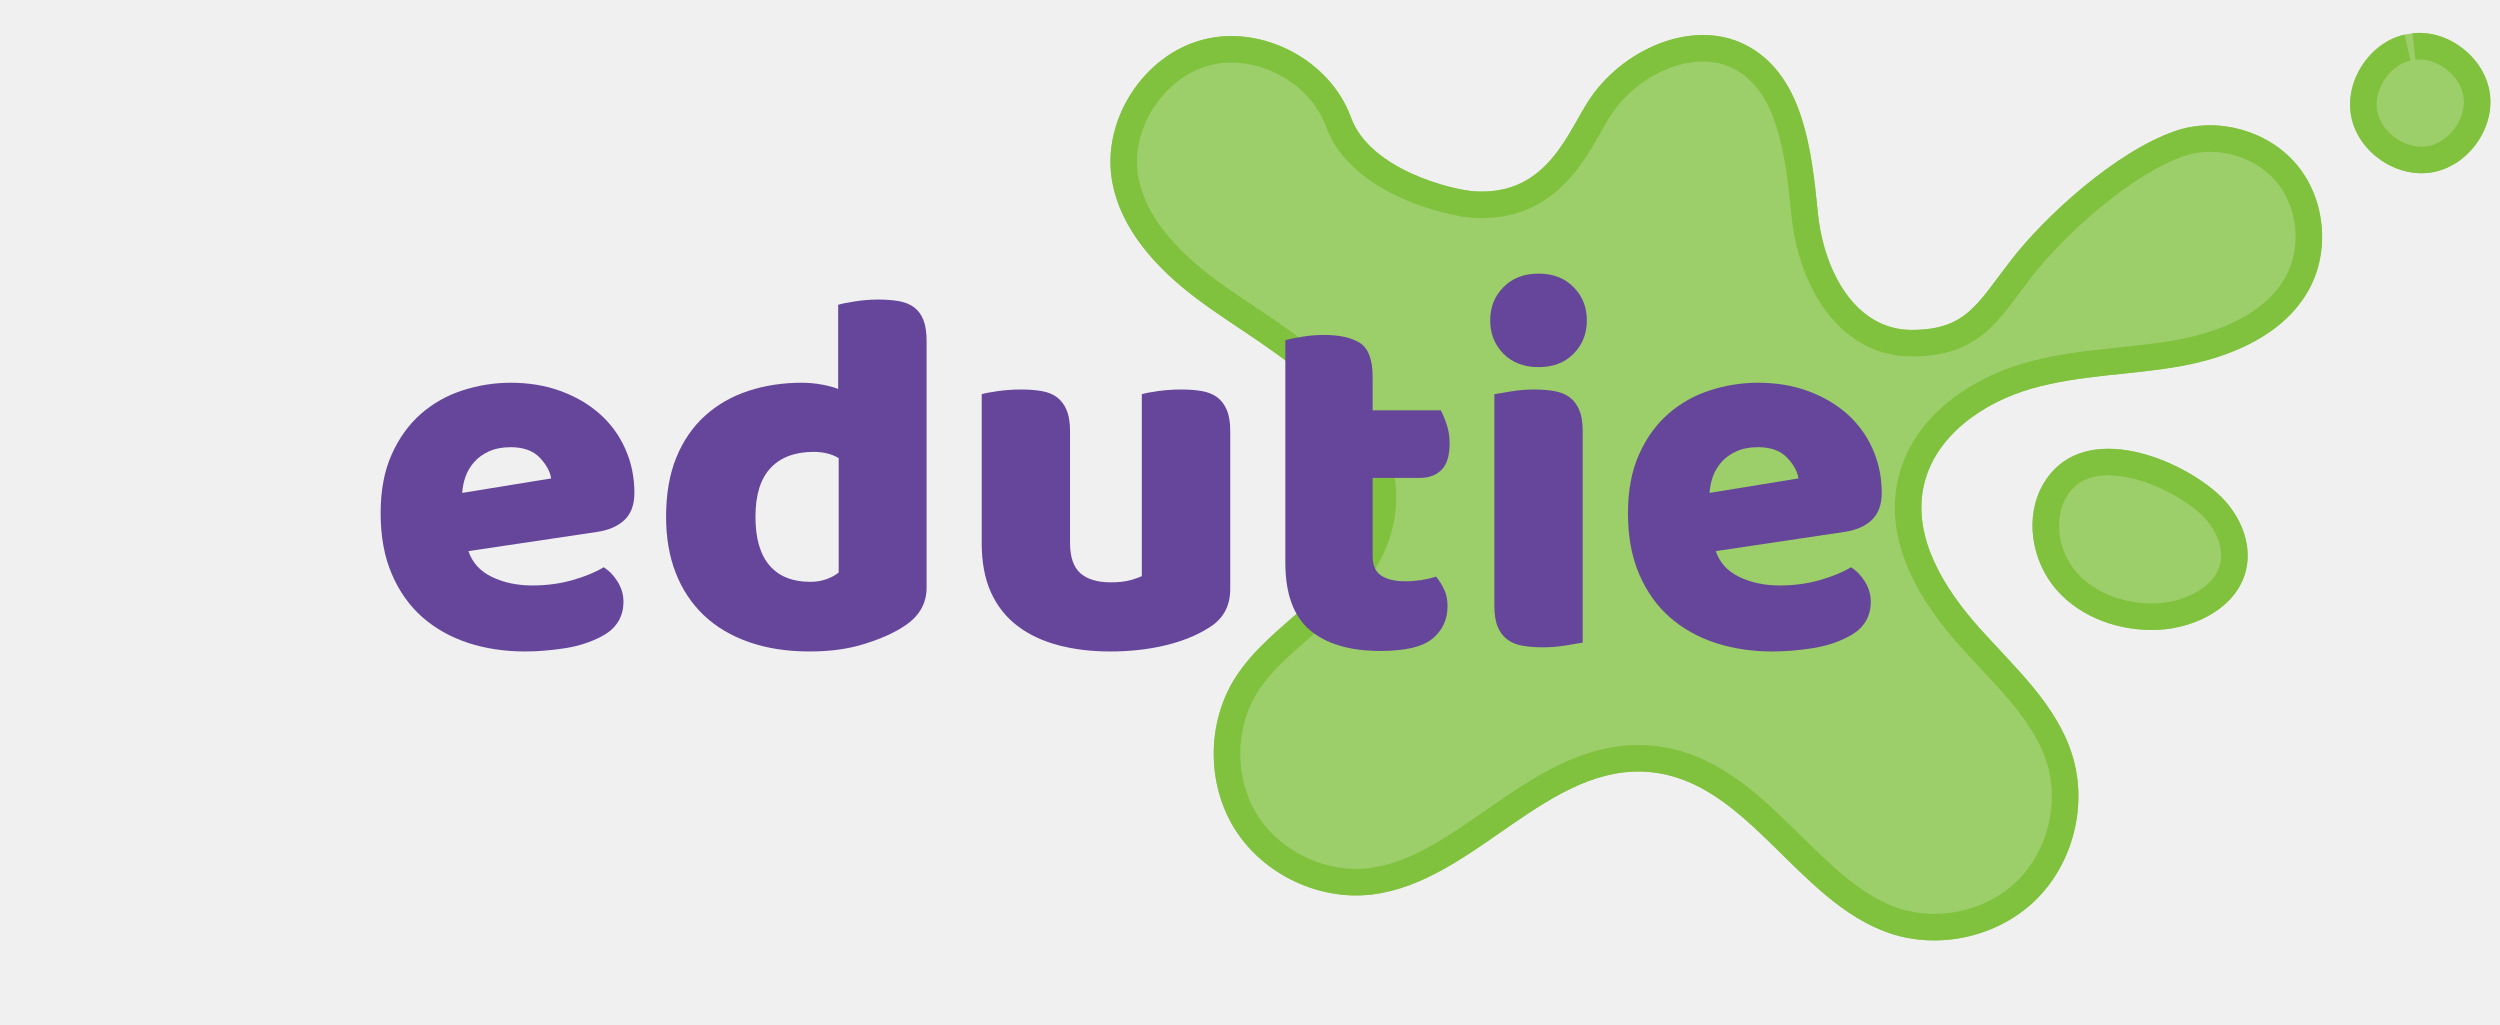
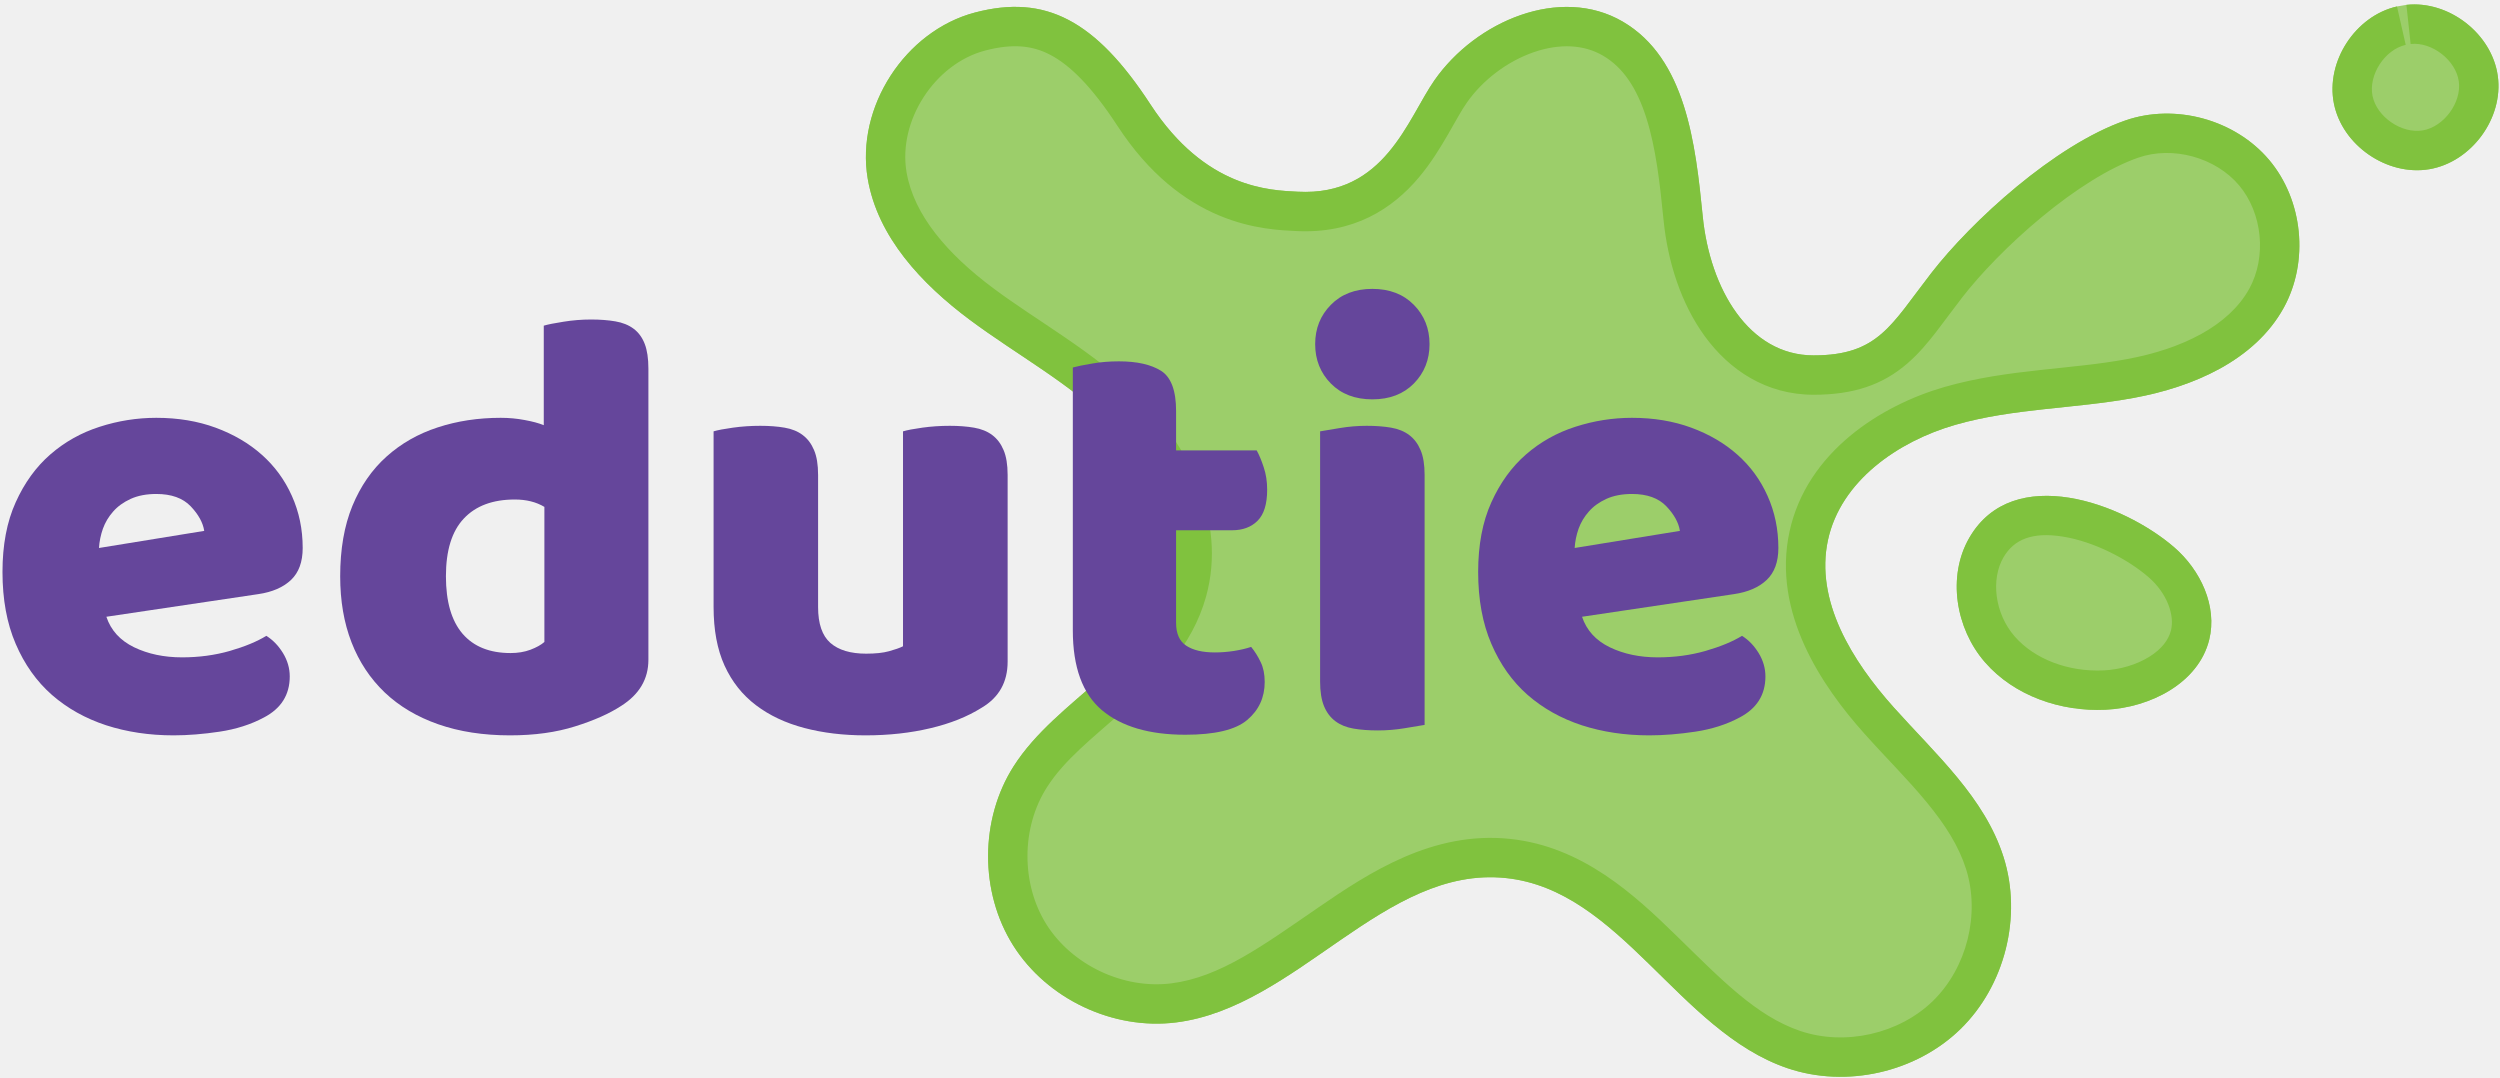
- <svg xmlns="http://www.w3.org/2000/svg" width="754" height="309" viewBox="0 0 754 309" fill="none">
-   <mask id="path-1-inside-1_124_1317" fill="white">
-     <path d="M479.858 29.267C490.399 14.155 511.95 5.001 527.863 14.312C543.948 23.724 546.399 45.439 548.245 63.982C550.09 82.526 560 99.5 576.5 99.5C593 99.5 596.246 91.744 606.5 78.5C616.754 65.256 637.931 45.824 655.964 39.544C668.68 35.116 683.925 39.292 692.612 49.577C701.299 59.861 702.854 75.586 696.343 87.377C688.928 100.81 673.283 107.553 658.187 110.34C643.091 113.135 627.446 112.97 612.696 117.21C597.938 121.449 583.439 131.592 580.18 146.594C576.81 162.154 586.345 177.502 596.964 189.372C607.575 201.25 620.149 212.39 624.94 227.573C629.724 242.702 625.302 260.35 613.96 271.443C602.603 282.536 584.861 286.547 569.836 281.436C542.04 271.961 527.258 235.95 498.049 232.904C467.048 229.654 444.899 265.908 413.954 269.763C397.947 271.765 381.108 263.804 372.492 250.167C363.876 236.531 363.923 217.917 372.602 204.328C383.59 187.111 406.54 178.02 411.967 158.339C415.988 143.745 408.432 128.138 397.735 117.398C387.046 106.674 373.442 99.412 361.3 90.353C349.165 81.269 337.902 69.329 335.373 54.397C332.286 36.183 344.877 16.683 362.745 11.98C380.605 7.285 401.175 18.072 407.451 35.438C413.114 51.107 437.956 57.356 445.009 57.725C467.189 58.919 472.986 39.12 479.858 29.267ZM616.23 146.006C610.512 155.866 612.704 169.196 620.173 177.801C627.642 186.413 639.518 190.479 650.914 189.945C662.311 189.412 674.618 183.155 677.359 172.085C679.48 163.512 675.152 154.327 668.492 148.534C655.415 137.174 627.352 126.866 616.238 145.998L616.23 146.006ZM725.23 10.441C714.604 12.859 707.024 24.517 709.145 35.202C711.258 45.887 722.701 53.792 733.454 51.987C744.19 50.181 752.429 38.97 750.929 28.184C749.437 17.397 738.465 8.855 727.626 10.033" />
+ <svg xmlns="http://www.w3.org/2000/svg" width="508" height="219" viewBox="0 0 508 219" fill="none">
+   <mask id="path-1-inside-1_286_1598" fill="white">
+     <path d="M291.487 16.3C299.888 4.269 317.067 -3.019 329.75 4.394C342.572 11.887 344.525 29.175 345.996 43.937C347.467 58.7 355.366 72.213 368.518 72.213C381.67 72.213 384.257 66.039 392.43 55.495C400.604 44.952 417.484 29.481 431.858 24.481C441.993 20.956 454.145 24.281 461.069 32.469C467.993 40.656 469.232 53.175 464.042 62.562C458.133 73.256 445.662 78.625 433.629 80.844C421.597 83.069 409.126 82.937 397.369 86.312C385.606 89.687 374.049 97.762 371.451 109.706C368.765 122.094 376.365 134.312 384.829 143.762C393.287 153.219 403.31 162.087 407.129 174.175C410.942 186.219 407.417 200.269 398.377 209.1C389.324 217.931 375.182 221.125 363.206 217.056C341.05 209.512 329.268 180.844 305.986 178.419C281.276 175.831 263.621 204.694 238.955 207.762C226.197 209.356 212.774 203.019 205.907 192.162C199.039 181.306 199.077 166.487 205.994 155.669C214.753 141.962 233.046 134.725 237.371 119.056C240.577 107.437 234.554 95.012 226.028 86.462C217.507 77.925 206.664 72.144 196.986 64.931C187.313 57.7 178.336 48.194 176.32 36.306C173.86 21.806 183.895 6.281 198.137 2.537C212.374 -1.2 222.573 4.046 233.772 21.212C244.97 38.379 258.087 38.662 263.709 38.956C281.388 39.906 286.009 24.144 291.487 16.3ZM400.186 109.237C395.629 117.087 397.375 127.7 403.329 134.55C409.283 141.406 418.748 144.644 427.832 144.219C436.916 143.794 446.726 138.812 448.911 130C450.601 123.175 447.152 115.862 441.843 111.25C431.419 102.206 409.051 94 400.192 109.231L400.186 109.237ZM487.068 1.312C478.598 3.237 472.557 12.519 474.247 21.025C475.931 29.531 485.052 35.825 493.623 34.387C502.181 32.95 508.748 24.025 507.552 15.437C506.363 6.85 497.617 0.05 488.978 0.987" />
  </mask>
-   <path d="M479.858 29.267C490.399 14.155 511.95 5.001 527.863 14.312C543.948 23.724 546.399 45.439 548.245 63.982C550.09 82.526 560 99.5 576.5 99.5C593 99.5 596.246 91.744 606.5 78.5C616.754 65.256 637.931 45.824 655.964 39.544C668.68 35.116 683.925 39.292 692.612 49.577C701.299 59.861 702.854 75.586 696.343 87.377C688.928 100.81 673.283 107.553 658.187 110.34C643.091 113.135 627.446 112.97 612.696 117.21C597.938 121.449 583.439 131.592 580.18 146.594C576.81 162.154 586.345 177.502 596.964 189.372C607.575 201.25 620.149 212.39 624.94 227.573C629.724 242.702 625.302 260.35 613.96 271.443C602.603 282.536 584.861 286.547 569.836 281.436C542.04 271.961 527.258 235.95 498.049 232.904C467.048 229.654 444.899 265.908 413.954 269.763C397.947 271.765 381.108 263.804 372.492 250.167C363.876 236.531 363.923 217.917 372.602 204.328C383.59 187.111 406.54 178.02 411.967 158.339C415.988 143.745 408.432 128.138 397.735 117.398C387.046 106.674 373.442 99.412 361.3 90.353C349.165 81.269 337.902 69.329 335.373 54.397C332.286 36.183 344.877 16.683 362.745 11.98C380.605 7.285 401.175 18.072 407.451 35.438C413.114 51.107 437.956 57.356 445.009 57.725C467.189 58.919 472.986 39.12 479.858 29.267ZM616.23 146.006C610.512 155.866 612.704 169.196 620.173 177.801C627.642 186.413 639.518 190.479 650.914 189.945C662.311 189.412 674.618 183.155 677.359 172.085C679.48 163.512 675.152 154.327 668.492 148.534C655.415 137.174 627.352 126.866 616.238 145.998L616.23 146.006ZM725.23 10.441C714.604 12.859 707.024 24.517 709.145 35.202C711.258 45.887 722.701 53.792 733.454 51.987C744.19 50.181 752.429 38.97 750.929 28.184C749.437 17.397 738.465 8.855 727.626 10.033" fill="#80C23E" fill-opacity="0.75" />
-   <path d="M479.858 29.267L486.42 33.844L486.42 33.843L479.858 29.267ZM527.863 14.312L531.903 7.407L531.903 7.407L527.863 14.312ZM548.245 63.982L540.284 64.775L548.245 63.982ZM655.964 39.544L653.334 31.988L653.333 31.989L655.964 39.544ZM692.612 49.577L686.5 54.739L692.612 49.577ZM696.343 87.377L689.339 83.51L689.339 83.511L696.343 87.377ZM658.187 110.34L656.735 102.473L656.731 102.474L658.187 110.34ZM612.696 117.21L614.905 124.899L614.906 124.898L612.696 117.21ZM580.18 146.594L572.362 144.896L572.361 144.901L580.18 146.594ZM596.964 189.372L602.93 184.043L602.926 184.039L596.964 189.372ZM624.94 227.573L617.311 229.981L617.313 229.985L624.94 227.573ZM613.96 271.443L619.55 277.166L619.554 277.162L613.96 271.443ZM569.836 281.436L567.254 289.009L567.259 289.01L569.836 281.436ZM498.049 232.904L497.214 240.86L497.219 240.861L498.049 232.904ZM413.954 269.763L412.965 261.824L412.961 261.824L413.954 269.763ZM372.492 250.167L365.729 254.441L372.492 250.167ZM372.602 204.328L379.344 208.634L379.345 208.632L372.602 204.328ZM411.967 158.339L419.679 160.466L419.679 160.464L411.967 158.339ZM397.735 117.398L403.403 111.752L403.401 111.75L397.735 117.398ZM361.3 90.353L356.506 96.757L356.516 96.765L361.3 90.353ZM335.373 54.397L343.261 53.061L343.261 53.06L335.373 54.397ZM362.745 11.98L360.711 4.243L360.709 4.243L362.745 11.98ZM407.451 35.438L399.927 38.157L399.927 38.157L407.451 35.438ZM445.009 57.725L445.439 49.737L445.427 49.736L445.009 57.725ZM616.23 146.006L610.573 140.349L609.834 141.088L609.31 141.992L616.23 146.006ZM620.173 177.801L626.217 172.559L626.214 172.556L620.173 177.801ZM677.359 172.085L685.125 174.008L685.125 174.006L677.359 172.085ZM668.492 148.534L673.742 142.498L673.738 142.494L668.492 148.534ZM616.238 145.998L621.895 151.655L622.632 150.918L623.156 150.016L616.238 145.998ZM709.145 35.202L716.993 33.65L716.992 33.645L709.145 35.202ZM733.454 51.987L734.779 59.876L734.78 59.876L733.454 51.987ZM750.929 28.184L743.005 29.28L743.005 29.286L750.929 28.184ZM486.42 33.843C490.723 27.673 497.366 22.65 504.466 20.189C511.528 17.742 518.357 18.018 523.823 21.216L531.903 7.407C521.456 1.294 509.554 1.492 499.226 5.072C488.936 8.638 479.533 15.748 473.297 24.691L486.42 33.843ZM523.822 21.216C529.527 24.555 533.251 30.274 535.774 38.16C538.33 46.154 539.349 55.386 540.284 64.775L556.205 63.19C555.294 54.035 554.165 43.139 551.013 33.286C547.828 23.326 542.284 13.481 531.903 7.407L523.822 21.216ZM540.284 64.775C541.31 75.085 544.604 85.419 550.406 93.399C556.314 101.525 565.123 107.5 576.5 107.5V91.5C571.378 91.5 566.981 88.988 563.347 83.99C559.609 78.848 557.025 71.424 556.205 63.19L540.284 64.775ZM576.5 107.5C586.281 107.5 593.195 105.103 599.076 100.017C601.765 97.691 604.034 94.977 606.134 92.265C607.191 90.899 608.273 89.442 609.359 87.984C610.461 86.506 611.594 84.989 612.826 83.398L600.174 73.602C598.843 75.322 597.631 76.945 596.529 78.425C595.41 79.926 594.427 81.248 593.48 82.472C591.571 84.939 590.076 86.647 588.609 87.916C586.178 90.019 583.219 91.5 576.5 91.5V107.5ZM612.826 83.398C617.552 77.293 624.984 69.543 633.412 62.577C641.917 55.547 650.868 49.79 658.596 47.098L653.333 31.989C643.028 35.578 632.374 42.677 623.218 50.244C613.985 57.876 605.702 66.463 600.174 73.602L612.826 83.398ZM658.595 47.099C668.181 43.761 679.95 46.984 686.5 54.739L698.724 44.414C687.9 31.6 669.179 26.471 653.334 31.988L658.595 47.099ZM686.5 54.739C693.047 62.489 694.247 74.622 689.339 83.51L703.346 91.244C711.46 76.549 709.551 57.233 698.724 44.414L686.5 54.739ZM689.339 83.511C683.678 93.766 671.04 99.832 656.735 102.473L659.64 118.207C675.526 115.274 694.178 107.853 703.347 91.243L689.339 83.511ZM656.731 102.474C649.564 103.801 642.343 104.414 634.44 105.281C626.731 106.126 618.558 107.201 610.486 109.521L614.906 124.898C621.584 122.979 628.609 122.016 636.184 121.186C643.565 120.376 651.714 119.675 659.644 118.207L656.731 102.474ZM610.487 109.521C594.462 114.124 576.529 125.717 572.362 144.896L587.997 148.293C590.349 137.467 601.414 128.774 614.905 124.899L610.487 109.521ZM572.361 144.901C568.097 164.591 580.218 182.652 591.002 194.706L602.926 184.039C592.472 172.353 585.523 159.718 587.998 148.288L572.361 144.901ZM590.998 194.702C596.806 201.203 601.958 206.234 606.954 212.313C611.707 218.097 615.35 223.764 617.311 229.981L632.57 225.166C629.74 216.2 624.7 208.706 619.315 202.154C614.173 195.898 607.733 189.419 602.93 184.043L590.998 194.702ZM617.313 229.985C621.185 242.234 617.553 256.739 608.366 265.723L619.554 277.162C633.051 263.961 638.262 243.169 632.568 225.162L617.313 229.985ZM608.37 265.72C599.172 274.704 584.586 278.004 572.412 273.863L567.259 289.01C585.135 295.091 606.035 290.367 619.55 277.166L608.37 265.72ZM572.417 273.864C560.643 269.851 551.46 260.167 540.062 249.036C529.412 238.635 516.588 226.794 498.878 224.947L497.219 240.861C508.719 242.06 517.891 249.748 528.883 260.483C539.127 270.487 551.232 283.547 567.254 289.009L572.417 273.864ZM498.883 224.948C480.076 222.976 464.477 233.111 451.445 242.079C437.465 251.7 426.041 260.195 412.965 261.824L414.943 277.701C432.813 275.475 447.936 263.917 460.516 255.259C474.045 245.949 485.021 239.582 497.214 240.86L498.883 224.948ZM412.961 261.824C400.033 263.441 386.215 256.91 379.255 245.894L365.729 254.441C376.001 270.698 395.862 280.088 414.947 277.701L412.961 261.824ZM379.255 245.894C372.296 234.88 372.334 219.609 379.344 208.634L365.859 200.022C355.511 216.225 355.456 238.182 365.729 254.441L379.255 245.894ZM379.345 208.632C384.058 201.247 391.272 195.673 399.668 188.252C407.503 181.327 416.283 172.781 419.679 160.466L404.255 156.212C402.223 163.579 396.815 169.419 389.071 176.264C381.888 182.613 372.133 190.192 365.858 200.024L379.345 208.632ZM419.679 160.464C424.791 141.914 415.077 123.472 403.403 111.752L392.067 123.044C401.788 132.803 407.186 145.575 404.254 156.214L419.679 160.464ZM403.401 111.75C397.524 105.854 390.961 101.024 384.586 96.653C377.999 92.137 371.998 88.353 366.084 83.941L356.516 96.765C362.744 101.412 369.616 105.789 375.538 109.849C381.673 114.055 387.257 118.218 392.069 123.046L403.401 111.75ZM366.094 83.948C354.428 75.216 345.262 64.879 343.261 53.061L327.485 55.733C330.542 73.778 343.902 87.323 356.506 96.757L366.094 83.948ZM343.261 53.06C340.867 38.935 350.913 23.366 364.781 19.717L360.709 4.243C338.84 9.999 323.706 33.432 327.485 55.734L343.261 53.06ZM364.779 19.717C378.639 16.074 395.06 24.69 399.927 38.157L414.974 32.719C407.29 11.454 382.571 -1.503 360.711 4.243L364.779 19.717ZM399.927 38.157C403.875 49.081 413.986 55.755 422.382 59.595C430.968 63.521 439.926 65.471 444.591 65.715L445.427 49.736C443.04 49.611 436.05 48.252 429.036 45.044C421.831 41.749 416.689 37.464 414.974 32.719L399.927 38.157ZM444.58 65.714C458.699 66.474 467.965 60.306 474.293 52.792C477.309 49.211 479.658 45.342 481.565 42.031C483.621 38.462 484.965 35.929 486.42 33.844L473.297 24.69C471.315 27.531 469.358 31.168 467.701 34.045C465.895 37.18 464.12 40.034 462.055 42.485C458.222 47.036 453.5 50.171 445.439 49.737L444.58 65.714ZM609.31 141.992C601.619 155.255 604.779 172.271 614.132 183.045L626.214 172.556C620.629 166.122 619.406 156.477 623.151 150.019L609.31 141.992ZM614.129 183.042C623.511 193.859 637.954 198.561 651.289 197.937L650.54 181.954C641.082 182.397 631.774 178.966 626.217 172.559L614.129 183.042ZM651.289 197.937C658.217 197.612 665.495 195.563 671.609 191.758C677.755 187.933 683.135 182.042 685.125 174.008L669.594 170.162C668.842 173.198 666.697 175.97 663.155 178.174C659.582 180.398 655.007 181.745 650.54 181.954L651.289 197.937ZM685.125 174.006C688.183 161.645 681.897 149.591 673.742 142.498L663.241 154.569C668.407 159.063 670.777 165.38 669.593 170.164L685.125 174.006ZM673.738 142.494C666.217 135.961 654.586 129.802 642.892 127.932C631.024 126.034 617.167 128.471 609.32 141.979L623.156 150.016C626.422 144.392 632.154 142.418 640.365 143.731C648.75 145.072 657.689 149.746 663.245 154.573L673.738 142.494ZM610.581 140.341L610.573 140.349L621.887 151.662L621.895 151.655L610.581 140.341ZM723.455 2.641C708.615 6.018 698.332 21.817 701.298 36.76L716.992 33.645C715.716 27.218 720.593 19.701 727.005 18.242L723.455 2.641ZM701.297 36.754C704.25 51.688 719.761 62.398 734.779 59.876L732.129 44.097C725.642 45.187 718.266 40.086 716.993 33.65L701.297 36.754ZM734.78 59.876C749.78 57.353 760.95 42.164 758.853 27.082L743.005 29.286C743.908 35.777 738.6 43.009 732.127 44.097L734.78 59.876ZM758.854 27.087C756.767 12.001 741.889 0.436 726.762 2.08L728.49 17.986C735.04 17.275 742.107 22.793 743.005 29.28L758.854 27.087Z" fill="#80C23E" mask="url(#path-1-inside-1_124_1317)" />
-   <path d="M158.406 196.485C152.225 196.485 146.499 195.621 141.221 193.91C135.943 192.175 131.333 189.592 127.398 186.153C123.479 182.699 120.4 178.358 118.162 173.121C115.915 167.893 114.8 161.777 114.8 154.782C114.8 147.897 115.915 141.97 118.162 137.009C120.4 132.031 123.353 127.949 127.021 124.762C130.681 121.582 134.86 119.235 139.556 117.727C144.269 116.204 149.083 115.435 154.008 115.435C159.537 115.435 164.572 116.275 169.119 117.947C173.683 119.627 177.61 121.928 180.901 124.856C184.184 127.768 186.744 131.262 188.566 135.344C190.404 139.427 191.331 143.87 191.331 148.659C191.331 152.223 190.334 154.939 188.346 156.823C186.352 158.708 183.579 159.917 180.021 160.435L141.284 166.213C142.431 169.667 144.787 172.266 148.353 174.001C151.911 175.72 155.987 176.576 160.574 176.576C164.863 176.576 168.915 176.034 172.732 174.943C176.565 173.836 179.675 172.548 182.063 171.08C183.736 172.132 185.15 173.592 186.304 175.477C187.451 177.361 188.032 179.355 188.032 181.443C188.032 186.138 185.833 189.631 181.435 191.931C178.105 193.713 174.342 194.915 170.156 195.543C165.962 196.171 162.051 196.485 158.406 196.485ZM154.008 134.873C151.495 134.873 149.311 135.297 147.473 136.129C145.651 136.969 144.159 138.045 143.012 139.364C141.858 140.667 140.986 142.119 140.405 143.729C139.839 145.346 139.501 146.987 139.399 148.659L166.229 144.294C165.915 142.206 164.76 140.11 162.773 138.013C160.778 135.925 157.857 134.873 154.008 134.873Z" fill="#65469B" />
-   <path d="M200.89 155.881C200.89 148.973 201.927 142.991 204.001 137.919C206.09 132.856 208.996 128.655 212.703 125.327C216.426 121.982 220.777 119.502 225.741 117.884C230.705 116.251 236.061 115.435 241.826 115.435C243.915 115.435 245.95 115.623 247.921 116C249.908 116.361 251.534 116.801 252.791 117.319V91.915C253.835 91.601 255.508 91.271 257.817 90.91C260.119 90.533 262.467 90.344 264.855 90.344C267.156 90.344 269.221 90.501 271.044 90.816C272.882 91.129 274.437 91.758 275.693 92.7C276.95 93.642 277.892 94.929 278.521 96.562C279.149 98.179 279.463 100.291 279.463 102.905V177.204C279.463 182.102 277.154 186.02 272.552 188.948C269.512 190.942 265.585 192.685 260.77 194.192C255.972 195.715 250.442 196.485 244.182 196.485C237.373 196.485 231.278 195.543 225.898 193.659C220.51 191.774 215.955 189.066 212.232 185.525C208.525 181.969 205.705 177.706 203.781 172.744C201.848 167.767 200.89 162.146 200.89 155.881ZM245.408 136.286C239.768 136.286 235.433 137.911 232.401 141.154C229.362 144.38 227.846 149.287 227.846 155.881C227.846 162.35 229.26 167.241 232.087 170.546C234.915 173.836 238.999 175.477 244.34 175.477C246.201 175.477 247.89 175.194 249.398 174.629C250.921 174.048 252.107 173.388 252.948 172.65V138.17C250.851 136.914 248.337 136.286 245.408 136.286Z" fill="#65469B" />
-   <path d="M296.081 118.889C297.126 118.575 298.767 118.261 301.014 117.947C303.252 117.633 305.577 117.476 307.988 117.476C310.289 117.476 312.355 117.633 314.177 117.947C316.015 118.261 317.554 118.889 318.795 119.831C320.052 120.773 321.01 122.053 321.686 123.662C322.377 125.28 322.723 127.391 322.723 130.006V163.732C322.723 168.003 323.767 171.064 325.864 172.901C327.953 174.723 330.993 175.633 334.975 175.633C337.363 175.633 339.311 175.429 340.819 175.005C342.342 174.589 343.528 174.173 344.369 173.749V118.889C345.413 118.575 347.055 118.261 349.301 117.947C351.563 117.633 353.896 117.476 356.307 117.476C358.585 117.476 360.642 117.633 362.465 117.947C364.302 118.261 365.858 118.889 367.114 119.831C368.371 120.773 369.329 122.053 370.005 123.662C370.696 125.28 371.041 127.391 371.041 130.006V177.675C371.041 182.887 368.842 186.805 364.444 189.419C360.776 191.727 356.409 193.47 351.343 194.663C346.269 195.872 340.764 196.485 334.818 196.485C329.163 196.485 323.956 195.857 319.204 194.6C314.444 193.344 310.344 191.413 306.889 188.791C303.433 186.177 300.762 182.809 298.877 178.679C297.008 174.558 296.081 169.573 296.081 163.732V118.889Z" fill="#65469B" />
-   <path d="M413.988 167.783C413.988 170.507 414.844 172.446 416.564 173.592C418.3 174.746 420.742 175.319 423.884 175.319C425.455 175.319 427.065 175.194 428.722 174.943C430.395 174.676 431.864 174.33 433.12 173.906C434.063 175.06 434.864 176.348 435.539 177.769C436.231 179.174 436.576 180.87 436.576 182.856C436.576 186.813 435.084 190.047 432.115 192.559C429.138 195.072 423.884 196.328 416.344 196.328C407.147 196.328 400.07 194.239 395.106 190.079C390.142 185.894 387.66 179.088 387.66 169.667V102.591C388.791 102.277 390.425 101.948 392.561 101.586C394.713 101.21 396.999 101.021 399.41 101.021C404.013 101.021 407.594 101.83 410.155 103.439C412.707 105.056 413.988 108.479 413.988 113.708V123.757H434.534C435.162 124.887 435.759 126.324 436.325 128.059C436.906 129.778 437.204 131.686 437.204 133.774C437.204 137.44 436.388 140.086 434.754 141.719C433.136 143.336 430.968 144.137 428.251 144.137H413.988V167.783Z" fill="#65469B" />
-   <path d="M449.443 96.625C449.443 92.652 450.77 89.308 453.433 86.608C456.088 83.891 459.622 82.525 464.02 82.525C468.419 82.525 471.945 83.891 474.608 86.608C477.262 89.308 478.598 92.652 478.598 96.625C478.598 100.605 477.262 103.957 474.608 106.674C471.945 109.374 468.419 110.725 464.02 110.725C459.622 110.725 456.088 109.374 453.433 106.674C450.77 103.957 449.443 100.605 449.443 96.625ZM477.341 193.815C476.186 194.02 474.49 194.302 472.251 194.663C470.005 195.04 467.735 195.229 465.434 195.229C463.125 195.229 461.051 195.071 459.214 194.757C457.391 194.443 455.852 193.815 454.595 192.873C453.339 191.931 452.373 190.659 451.705 189.042C451.03 187.409 450.7 185.297 450.7 182.699V118.889C451.831 118.685 453.511 118.402 455.758 118.041C458.02 117.664 460.297 117.476 462.607 117.476C464.908 117.476 466.973 117.633 468.796 117.947C470.618 118.261 472.157 118.889 473.414 119.831C474.671 120.773 475.629 122.053 476.304 123.662C476.995 125.28 477.341 127.391 477.341 130.006V193.815Z" fill="#65469B" />
-   <path d="M534.6 196.485C528.419 196.485 522.693 195.621 517.415 193.91C512.137 192.175 507.527 189.592 503.592 186.153C499.673 182.699 496.594 178.358 494.355 173.121C492.109 167.893 490.994 161.777 490.994 154.782C490.994 147.897 492.109 141.97 494.355 137.009C496.594 132.031 499.547 127.949 503.215 124.762C506.875 121.582 511.053 119.235 515.75 117.727C520.462 116.204 525.277 115.435 530.202 115.435C535.731 115.435 540.766 116.275 545.313 117.947C549.876 119.627 553.803 121.928 557.094 124.856C560.377 127.768 562.938 131.262 564.76 135.344C566.598 139.427 567.525 143.87 567.525 148.659C567.525 152.223 566.527 154.939 564.54 156.823C562.545 158.708 559.773 159.917 556.215 160.435L517.478 166.213C518.625 169.667 520.981 172.266 524.547 174.001C528.105 175.72 532.181 176.576 536.768 176.576C541.056 176.576 545.109 176.034 548.926 174.943C552.759 173.836 555.869 172.548 558.257 171.08C559.93 172.132 561.343 173.592 562.498 175.477C563.645 177.361 564.226 179.355 564.226 181.443C564.226 186.138 562.027 189.631 557.628 191.931C554.298 193.713 550.536 194.915 546.35 195.543C542.156 196.171 538.244 196.485 534.6 196.485ZM530.202 134.873C527.688 134.873 525.505 135.297 523.667 136.129C521.845 136.969 520.353 138.045 519.206 139.364C518.051 140.667 517.179 142.119 516.598 143.729C516.033 145.346 515.695 146.987 515.593 148.659L542.423 144.294C542.109 142.206 540.954 140.11 538.967 138.013C536.972 135.925 534.05 134.873 530.202 134.873Z" fill="#65469B" />
+   <path d="M291.487 16.3C299.888 4.269 317.067 -3.019 329.75 4.394C342.572 11.887 344.525 29.175 345.996 43.937C347.467 58.7 355.366 72.213 368.518 72.213C381.67 72.213 384.257 66.039 392.43 55.495C400.604 44.952 417.484 29.481 431.858 24.481C441.993 20.956 454.145 24.281 461.069 32.469C467.993 40.656 469.232 53.175 464.042 62.562C458.133 73.256 445.662 78.625 433.629 80.844C421.597 83.069 409.126 82.937 397.369 86.312C385.606 89.687 374.049 97.762 371.451 109.706C368.765 122.094 376.365 134.312 384.829 143.762C393.287 153.219 403.31 162.087 407.129 174.175C410.942 186.219 407.417 200.269 398.377 209.1C389.324 217.931 375.182 221.125 363.206 217.056C341.05 209.512 329.268 180.844 305.986 178.419C281.276 175.831 263.621 204.694 238.955 207.762C226.197 209.356 212.774 203.019 205.907 192.162C199.039 181.306 199.077 166.487 205.994 155.669C214.753 141.962 233.046 134.725 237.371 119.056C240.577 107.437 234.554 95.012 226.028 86.462C217.507 77.925 206.664 72.144 196.986 64.931C187.313 57.7 178.336 48.194 176.32 36.306C173.86 21.806 183.895 6.281 198.137 2.537C212.374 -1.2 222.573 4.046 233.772 21.212C244.97 38.379 258.087 38.662 263.709 38.956C281.388 39.906 286.009 24.144 291.487 16.3ZM400.186 109.237C395.629 117.087 397.375 127.7 403.329 134.55C409.283 141.406 418.748 144.644 427.832 144.219C436.916 143.794 446.726 138.812 448.911 130C450.601 123.175 447.152 115.862 441.843 111.25C431.419 102.206 409.051 94 400.192 109.231L400.186 109.237ZM487.068 1.312C478.598 3.237 472.557 12.519 474.247 21.025C475.931 29.531 485.052 35.825 493.623 34.387C502.181 32.95 508.748 24.025 507.552 15.437C506.363 6.85 497.617 0.05 488.978 0.987" fill="#80C23E" fill-opacity="0.75" />
+   <path d="M291.487 16.3L298.045 20.881L298.046 20.88L291.487 16.3ZM329.75 4.394L333.787 -2.513L333.787 -2.513L329.75 4.394ZM345.996 43.937L338.035 44.731L338.035 44.731L345.996 43.937ZM431.858 24.481L429.23 16.925L429.229 16.925L431.858 24.481ZM461.069 32.469L454.96 37.635L454.96 37.635L461.069 32.469ZM464.042 62.562L457.041 58.692L457.04 58.693L464.042 62.562ZM433.629 80.844L432.179 72.976L432.175 72.977L433.629 80.844ZM397.369 86.312L399.575 94.002L399.576 94.002L397.369 86.312ZM371.451 109.706L363.634 108.006L363.632 108.011L371.451 109.706ZM384.829 143.762L390.792 138.429L390.789 138.425L384.829 143.762ZM407.129 174.175L399.501 176.585L399.502 176.589L407.129 174.175ZM398.377 209.1L403.963 214.826L403.967 214.822L398.377 209.1ZM363.206 217.056L360.627 224.629L360.632 224.631L363.206 217.056ZM305.986 178.419L305.152 186.375L305.157 186.376L305.986 178.419ZM238.955 207.762L237.968 199.824L237.964 199.824L238.955 207.762ZM205.907 192.162L199.146 196.439L199.146 196.439L205.907 192.162ZM205.994 155.669L212.734 159.978L212.735 159.976L205.994 155.669ZM237.371 119.056L245.083 121.185L245.083 121.184L237.371 119.056ZM226.028 86.462L231.692 80.813L231.69 80.811L226.028 86.462ZM196.986 64.931L192.195 71.338L192.205 71.346L196.986 64.931ZM176.32 36.306L184.207 34.969L184.207 34.968L176.32 36.306ZM198.137 2.537L196.106 -5.2L196.104 -5.2L198.137 2.537ZM263.709 38.956L264.138 30.968L264.126 30.967L263.709 38.956ZM400.186 109.237L394.533 103.577L393.793 104.316L393.268 105.221L400.186 109.237ZM403.329 134.55L409.369 129.305L409.367 129.302L403.329 134.55ZM448.911 130L456.676 131.925L456.676 131.923L448.911 130ZM441.843 111.25L447.09 105.211L447.086 105.207L441.843 111.25ZM400.192 109.231L405.846 114.891L406.584 114.155L407.108 113.253L400.192 109.231ZM474.247 21.025L482.095 19.471L482.093 19.466L474.247 21.025ZM493.623 34.387L494.946 42.277L494.948 42.277L493.623 34.387ZM507.552 15.437L499.628 16.535L499.629 16.541L507.552 15.437ZM298.046 20.88C301.279 16.25 306.293 12.463 311.63 10.615C316.929 8.781 321.861 9.049 325.714 11.301L333.787 -2.513C324.956 -7.674 314.957 -7.468 306.395 -4.504C297.872 -1.554 290.096 4.318 284.927 11.72L298.046 20.88ZM325.713 11.3C329.786 13.681 332.568 17.814 334.51 23.88C336.487 30.053 337.288 37.233 338.035 44.731L353.957 43.144C353.233 35.88 352.321 27.035 349.748 19C347.141 10.857 342.536 2.6 333.787 -2.513L325.713 11.3ZM338.035 44.731C338.875 53.152 341.573 61.676 346.409 68.32C351.351 75.108 358.819 80.213 368.518 80.213V64.213C365.065 64.213 362.008 62.562 359.345 58.903C356.575 55.099 354.589 49.486 353.957 43.144L338.035 44.731ZM368.518 80.213C376.622 80.213 382.534 78.214 387.571 73.862C389.839 71.903 391.727 69.64 393.419 67.455C394.273 66.354 395.146 65.18 396.008 64.024C396.886 62.847 397.781 61.65 398.753 60.396L386.108 50.594C385.036 51.976 384.063 53.279 383.183 54.457C382.289 55.657 381.515 56.696 380.772 57.655C379.27 59.594 378.156 60.852 377.111 61.754C375.524 63.126 373.566 64.213 368.518 64.213V80.213ZM398.753 60.396C402.438 55.642 408.276 49.557 414.912 44.079C421.624 38.537 428.587 34.089 434.486 32.037L429.229 16.925C420.754 19.873 412.09 25.66 404.726 31.74C397.284 37.883 390.596 44.804 386.108 50.594L398.753 60.396ZM434.485 32.037C441.496 29.599 450.174 31.975 454.96 37.635L467.177 27.303C458.115 16.587 442.49 12.313 429.23 16.925L434.485 32.037ZM454.96 37.635C459.741 43.288 460.624 52.211 457.041 58.692L471.044 66.433C477.84 54.139 476.244 38.025 467.177 27.303L454.96 37.635ZM457.04 58.693C452.886 66.21 443.423 70.903 432.179 72.976L435.08 88.711C447.9 86.347 463.379 80.303 471.044 66.432L457.04 58.693ZM432.175 72.977C426.539 74.019 420.877 74.499 414.525 75.194C408.366 75.869 401.736 76.736 395.162 78.623L399.576 94.002C404.759 92.514 410.242 91.759 416.267 91.099C422.097 90.461 428.687 89.893 435.084 88.71L432.175 72.977ZM395.163 78.623C382.136 82.36 367.141 91.883 363.634 108.006L379.268 111.407C380.957 103.642 389.075 97.015 399.575 94.002L395.163 78.623ZM363.632 108.011C360.05 124.533 370.243 139.467 378.87 149.1L390.789 138.425C382.488 129.158 377.48 119.654 379.269 111.401L363.632 108.011ZM378.866 149.096C383.598 154.386 387.574 158.244 391.541 163.065C395.266 167.592 398.026 171.917 399.501 176.585L414.757 171.765C412.413 164.345 408.252 158.193 403.896 152.899C399.783 147.9 394.518 142.595 390.792 138.429L378.866 149.096ZM399.502 176.589C402.402 185.749 399.669 196.653 392.786 203.377L403.967 214.822C415.164 203.884 419.481 186.688 414.756 171.761L399.502 176.589ZM392.79 203.374C385.897 210.099 374.909 212.583 365.779 209.481L360.632 224.631C375.455 229.667 392.752 225.764 403.963 214.826L392.79 203.374ZM365.784 209.483C356.83 206.434 349.806 199.067 340.604 190.091C332.149 181.844 321.558 171.997 306.814 170.462L305.157 186.376C313.696 187.265 320.637 192.966 329.432 201.545C337.481 209.396 347.426 220.134 360.627 224.629L365.784 209.483ZM306.819 170.462C291.161 168.823 278.26 177.271 267.923 184.377C256.638 192.133 247.906 198.587 237.968 199.824L239.943 215.701C254.671 213.869 267.099 204.357 276.986 197.562C287.819 190.116 296.101 185.427 305.152 186.375L306.819 170.462ZM237.964 199.824C228.278 201.034 217.877 196.121 212.667 187.886L199.146 196.439C207.672 209.917 224.115 217.678 239.947 215.701L237.964 199.824ZM212.667 187.886C207.46 179.653 207.489 168.182 212.734 159.978L199.254 151.359C190.664 164.793 190.618 182.959 199.146 196.439L212.667 187.886ZM212.735 159.976C216.333 154.347 221.824 150.113 228.64 144.096C234.893 138.575 242.236 131.496 245.083 121.185L229.66 116.927C228.181 122.285 224.215 126.659 218.05 132.101C212.449 137.046 204.414 143.284 199.253 151.361L212.735 159.976ZM245.083 121.184C249.381 105.604 241.195 90.342 231.692 80.813L220.363 92.112C227.914 99.683 231.772 109.271 229.66 116.929L245.083 121.184ZM231.69 80.811C226.897 76.009 221.567 72.096 216.461 68.599C211.143 64.957 206.448 62.006 201.766 58.516L192.205 71.346C197.202 75.069 202.768 78.614 207.421 81.801C212.286 85.132 216.638 88.379 220.365 92.114L231.69 80.811ZM201.776 58.524C192.571 51.642 185.695 43.74 184.207 34.969L168.432 37.644C170.977 52.648 182.055 63.758 192.195 71.338L201.776 58.524ZM184.207 34.968C182.442 24.564 189.924 12.968 200.171 10.275L196.104 -5.2C177.866 -0.406 165.277 19.048 168.433 37.645L184.207 34.968ZM200.169 10.275C205.796 8.798 209.788 9.247 213.392 11.128C217.347 13.192 221.78 17.472 227.071 25.583L240.472 16.841C234.565 7.787 228.299 0.86 220.795 -3.056C212.941 -7.155 204.715 -7.46 196.106 -5.2L200.169 10.275ZM227.071 25.583C233.502 35.44 240.81 40.888 247.742 43.791C254.545 46.639 260.507 46.8 263.292 46.945L264.126 30.967C261.289 30.819 257.882 30.691 253.921 29.032C250.09 27.428 245.24 24.151 240.472 16.841L227.071 25.583ZM263.28 46.945C275.144 47.582 282.99 42.367 288.289 36.083C290.79 33.117 292.721 29.933 294.252 27.279C295.931 24.368 296.94 22.464 298.045 20.881L284.928 11.719C283.294 14.058 281.672 17.066 280.391 19.286C278.962 21.764 277.606 23.932 276.058 25.768C273.257 29.09 269.953 31.28 264.138 30.968L263.28 46.945ZM393.268 105.221C386.733 116.476 389.451 130.778 397.291 139.798L409.367 129.302C405.299 124.622 404.524 117.699 407.105 113.254L393.268 105.221ZM397.288 139.795C405.155 148.855 417.187 152.725 428.206 152.21L427.458 136.227C420.309 136.562 413.41 133.958 409.369 129.305L397.288 139.795ZM428.206 152.21C433.977 151.94 440.051 150.238 445.182 147.049C450.344 143.84 454.963 138.832 456.676 131.925L441.146 128.075C440.674 129.98 439.295 131.869 436.735 133.46C434.144 135.071 430.771 136.072 427.458 136.227L428.206 152.21ZM456.676 131.923C459.306 121.304 453.893 111.121 447.09 105.211L436.596 117.289C440.411 120.604 441.896 125.045 441.146 128.077L456.676 131.923ZM447.086 105.207C440.891 99.833 431.348 94.78 421.693 93.238C411.867 91.668 399.998 93.653 393.277 105.209L407.108 113.253C409.245 109.579 412.99 108.05 419.169 109.037C425.518 110.051 432.371 113.623 436.6 117.293L447.086 105.207ZM394.539 103.571L394.533 103.577L405.84 114.898L405.846 114.891L394.539 103.571ZM485.295 -6.489C472.617 -3.607 463.862 9.81 466.4 22.584L482.093 19.466C481.251 15.227 484.579 10.082 488.841 9.114L485.295 -6.489ZM466.399 22.579C468.926 35.341 482.119 44.429 494.946 42.277L492.3 26.498C487.985 27.221 482.936 23.722 482.095 19.471L466.399 22.579ZM494.948 42.277C507.762 40.124 517.271 27.226 515.476 14.334L499.629 16.541C500.225 20.824 496.6 25.775 492.298 26.498L494.948 42.277ZM515.477 14.34C513.691 1.445 501.033 -8.368 488.115 -6.966L489.841 8.941C494.201 8.468 499.035 12.255 499.628 16.535L515.477 14.34Z" fill="#80C23E" mask="url(#path-1-inside-1_286_1598)" />
+   <path d="M35.263 149.425C30.336 149.425 25.772 148.737 21.565 147.375C17.358 145.993 13.683 143.937 10.547 141.2C7.423 138.45 4.969 134.993 3.185 130.825C1.394 126.662 0.505 121.793 0.505 116.225C0.505 110.743 1.394 106.025 3.185 102.075C4.969 98.112 7.323 94.862 10.246 92.325C13.164 89.793 16.494 87.925 20.238 86.725C23.994 85.512 27.832 84.9 31.757 84.9C36.164 84.9 40.177 85.568 43.802 86.9C47.44 88.237 50.57 90.068 53.193 92.4C55.81 94.718 57.85 97.5 59.303 100.75C60.768 104 61.507 107.537 61.507 111.35C61.507 114.187 60.712 116.35 59.128 117.85C57.538 119.35 55.328 120.312 52.492 120.725L21.615 125.325C22.529 128.075 24.407 130.143 27.25 131.525C30.086 132.893 33.335 133.575 36.991 133.575C40.409 133.575 43.639 133.143 46.682 132.275C49.737 131.393 52.216 130.368 54.119 129.2C55.453 130.037 56.58 131.2 57.5 132.7C58.414 134.2 58.877 135.787 58.877 137.45C58.877 141.187 57.124 143.968 53.618 145.8C50.964 147.218 47.965 148.175 44.629 148.675C41.285 149.175 38.168 149.425 35.263 149.425ZM31.757 100.375C29.754 100.375 28.013 100.712 26.549 101.375C25.096 102.043 23.907 102.9 22.992 103.95C22.072 104.987 21.377 106.143 20.914 107.425C20.463 108.712 20.194 110.018 20.113 111.35L41.498 107.875C41.248 106.212 40.328 104.543 38.744 102.875C37.154 101.212 34.825 100.375 31.757 100.375Z" fill="#65469B" />
+   <path d="M69.126 117.1C69.126 111.6 69.952 106.837 71.605 102.8C73.27 98.769 75.587 95.425 78.542 92.775C81.509 90.112 84.977 88.137 88.934 86.85C92.891 85.55 97.16 84.9 101.755 84.9C103.421 84.9 105.042 85.05 106.613 85.35C108.197 85.637 109.493 85.987 110.495 86.4V66.175C111.328 65.925 112.661 65.662 114.502 65.375C116.336 65.075 118.208 64.925 120.111 64.925C121.945 64.925 123.592 65.05 125.044 65.3C126.509 65.55 127.749 66.05 128.75 66.8C129.752 67.55 130.503 68.575 131.004 69.875C131.505 71.162 131.755 72.844 131.755 74.925V134.075C131.755 137.975 129.915 141.093 126.246 143.425C123.823 145.012 120.693 146.4 116.855 147.6C113.03 148.812 108.623 149.425 103.633 149.425C98.206 149.425 93.348 148.675 89.059 147.175C84.765 145.675 81.133 143.518 78.166 140.7C75.211 137.868 72.964 134.475 71.43 130.525C69.89 126.562 69.126 122.087 69.126 117.1ZM104.61 101.5C100.115 101.5 96.659 102.793 94.243 105.375C91.82 107.943 90.612 111.85 90.612 117.1C90.612 122.25 91.739 126.143 93.992 128.775C96.246 131.393 99.502 132.7 103.759 132.7C105.242 132.7 106.588 132.475 107.79 132.025C109.005 131.562 109.95 131.037 110.62 130.45V103C108.949 102 106.945 101.5 104.61 101.5Z" fill="#65469B" />
+   <path d="M145.001 87.65C145.834 87.4 147.142 87.15 148.933 86.9C150.717 86.65 152.57 86.525 154.492 86.525C156.326 86.525 157.973 86.65 159.425 86.9C160.89 87.15 162.117 87.65 163.106 88.4C164.108 89.15 164.872 90.168 165.41 91.45C165.961 92.737 166.236 94.418 166.236 96.5V123.35C166.236 126.75 167.069 129.187 168.741 130.65C170.406 132.1 172.829 132.825 176.003 132.825C177.906 132.825 179.458 132.662 180.66 132.325C181.875 131.993 182.82 131.662 183.49 131.325V87.65C184.323 87.4 185.631 87.15 187.422 86.9C189.225 86.65 191.084 86.525 193.006 86.525C194.821 86.525 196.462 86.65 197.914 86.9C199.379 87.15 200.619 87.65 201.62 88.4C202.622 89.15 203.386 90.168 203.924 91.45C204.475 92.737 204.75 94.418 204.75 96.5V134.45C204.75 138.6 202.998 141.718 199.492 143.8C196.568 145.637 193.087 147.025 189.049 147.975C185.005 148.937 180.617 149.425 175.877 149.425C171.37 149.425 167.219 148.925 163.432 147.925C159.638 146.925 156.37 145.387 153.615 143.3C150.861 141.218 148.732 138.537 147.23 135.25C145.74 131.968 145.001 128 145.001 123.35V87.65Z" fill="#65469B" />
+   <path d="M238.982 126.575C238.982 128.743 239.665 130.287 241.036 131.2C242.419 132.118 244.366 132.575 246.87 132.575C248.122 132.575 249.406 132.475 250.727 132.275C252.06 132.062 253.231 131.787 254.232 131.45C254.984 132.368 255.622 133.393 256.161 134.525C256.712 135.643 256.987 136.993 256.987 138.575C256.987 141.725 255.798 144.3 253.431 146.3C251.058 148.3 246.87 149.3 240.86 149.3C233.529 149.3 227.889 147.637 223.932 144.325C219.975 140.993 217.997 135.575 217.997 128.075V74.675C218.899 74.425 220.201 74.162 221.904 73.875C223.619 73.575 225.441 73.425 227.363 73.425C231.031 73.425 233.886 74.068 235.927 75.35C237.962 76.637 238.982 79.362 238.982 83.525V91.525H255.359C255.86 92.425 256.336 93.568 256.787 94.95C257.25 96.318 257.488 97.837 257.488 99.5C257.488 102.418 256.837 104.525 255.535 105.825C254.245 107.112 252.517 107.75 250.351 107.75H238.982V126.575Z" fill="#65469B" />
+   <path d="M267.243 69.925C267.243 66.762 268.301 64.1 270.423 61.95C272.539 59.787 275.357 58.7 278.862 58.7C282.368 58.7 285.179 59.787 287.301 61.95C289.417 64.1 290.482 66.762 290.482 69.925C290.482 73.094 289.417 75.762 287.301 77.925C285.179 80.075 282.368 81.15 278.862 81.15C275.357 81.15 272.539 80.075 270.423 77.925C268.301 75.762 267.243 73.094 267.243 69.925ZM289.48 147.3C288.56 147.462 287.207 147.687 285.423 147.975C283.633 148.275 281.823 148.425 279.989 148.425C278.149 148.425 276.496 148.3 275.031 148.05C273.579 147.8 272.351 147.3 271.35 146.55C270.348 145.8 269.578 144.787 269.046 143.5C268.508 142.2 268.245 140.518 268.245 138.45V87.65C269.146 87.487 270.486 87.262 272.276 86.975C274.079 86.675 275.895 86.525 277.735 86.525C279.57 86.525 281.216 86.65 282.669 86.9C284.121 87.15 285.348 87.65 286.35 88.4C287.351 89.15 288.115 90.168 288.654 91.45C289.205 92.737 289.48 94.418 289.48 96.5V147.3Z" fill="#65469B" />
+   <path d="M335.12 149.425C330.193 149.425 325.629 148.737 321.422 147.375C317.215 145.993 313.54 143.937 310.404 141.2C307.28 138.45 304.826 134.993 303.042 130.825C301.251 126.662 300.362 121.793 300.362 116.225C300.362 110.743 301.251 106.025 303.042 102.075C304.826 98.112 307.18 94.862 310.103 92.325C313.021 89.793 316.351 87.925 320.095 86.725C323.851 85.512 327.689 84.9 331.614 84.9C336.022 84.9 340.035 85.568 343.659 86.9C347.297 88.237 350.427 90.068 353.05 92.4C355.667 94.718 357.708 97.5 359.16 100.75C360.625 104 361.364 107.537 361.364 111.35C361.364 114.187 360.569 116.35 358.985 117.85C357.395 119.35 355.185 120.312 352.349 120.725L321.472 125.325C322.386 128.075 324.265 130.143 327.107 131.525C329.943 132.893 333.192 133.575 336.848 133.575C340.266 133.575 343.497 133.143 346.539 132.275C349.594 131.393 352.073 130.368 353.977 129.2C355.31 130.037 356.437 131.2 357.357 132.7C358.271 134.2 358.734 135.787 358.734 137.45C358.734 141.187 356.982 143.968 353.476 145.8C350.821 147.218 347.823 148.175 344.486 148.675C341.143 149.175 338.025 149.425 335.12 149.425ZM331.614 100.375C329.611 100.375 327.871 100.712 326.406 101.375C324.953 102.043 323.764 102.9 322.85 103.95C321.929 104.987 321.235 106.143 320.771 107.425C320.32 108.712 320.051 110.018 319.97 111.35L341.355 107.875C341.105 106.212 340.185 104.543 338.601 102.875C337.011 101.212 334.682 100.375 331.614 100.375Z" fill="#65469B" />
</svg>
